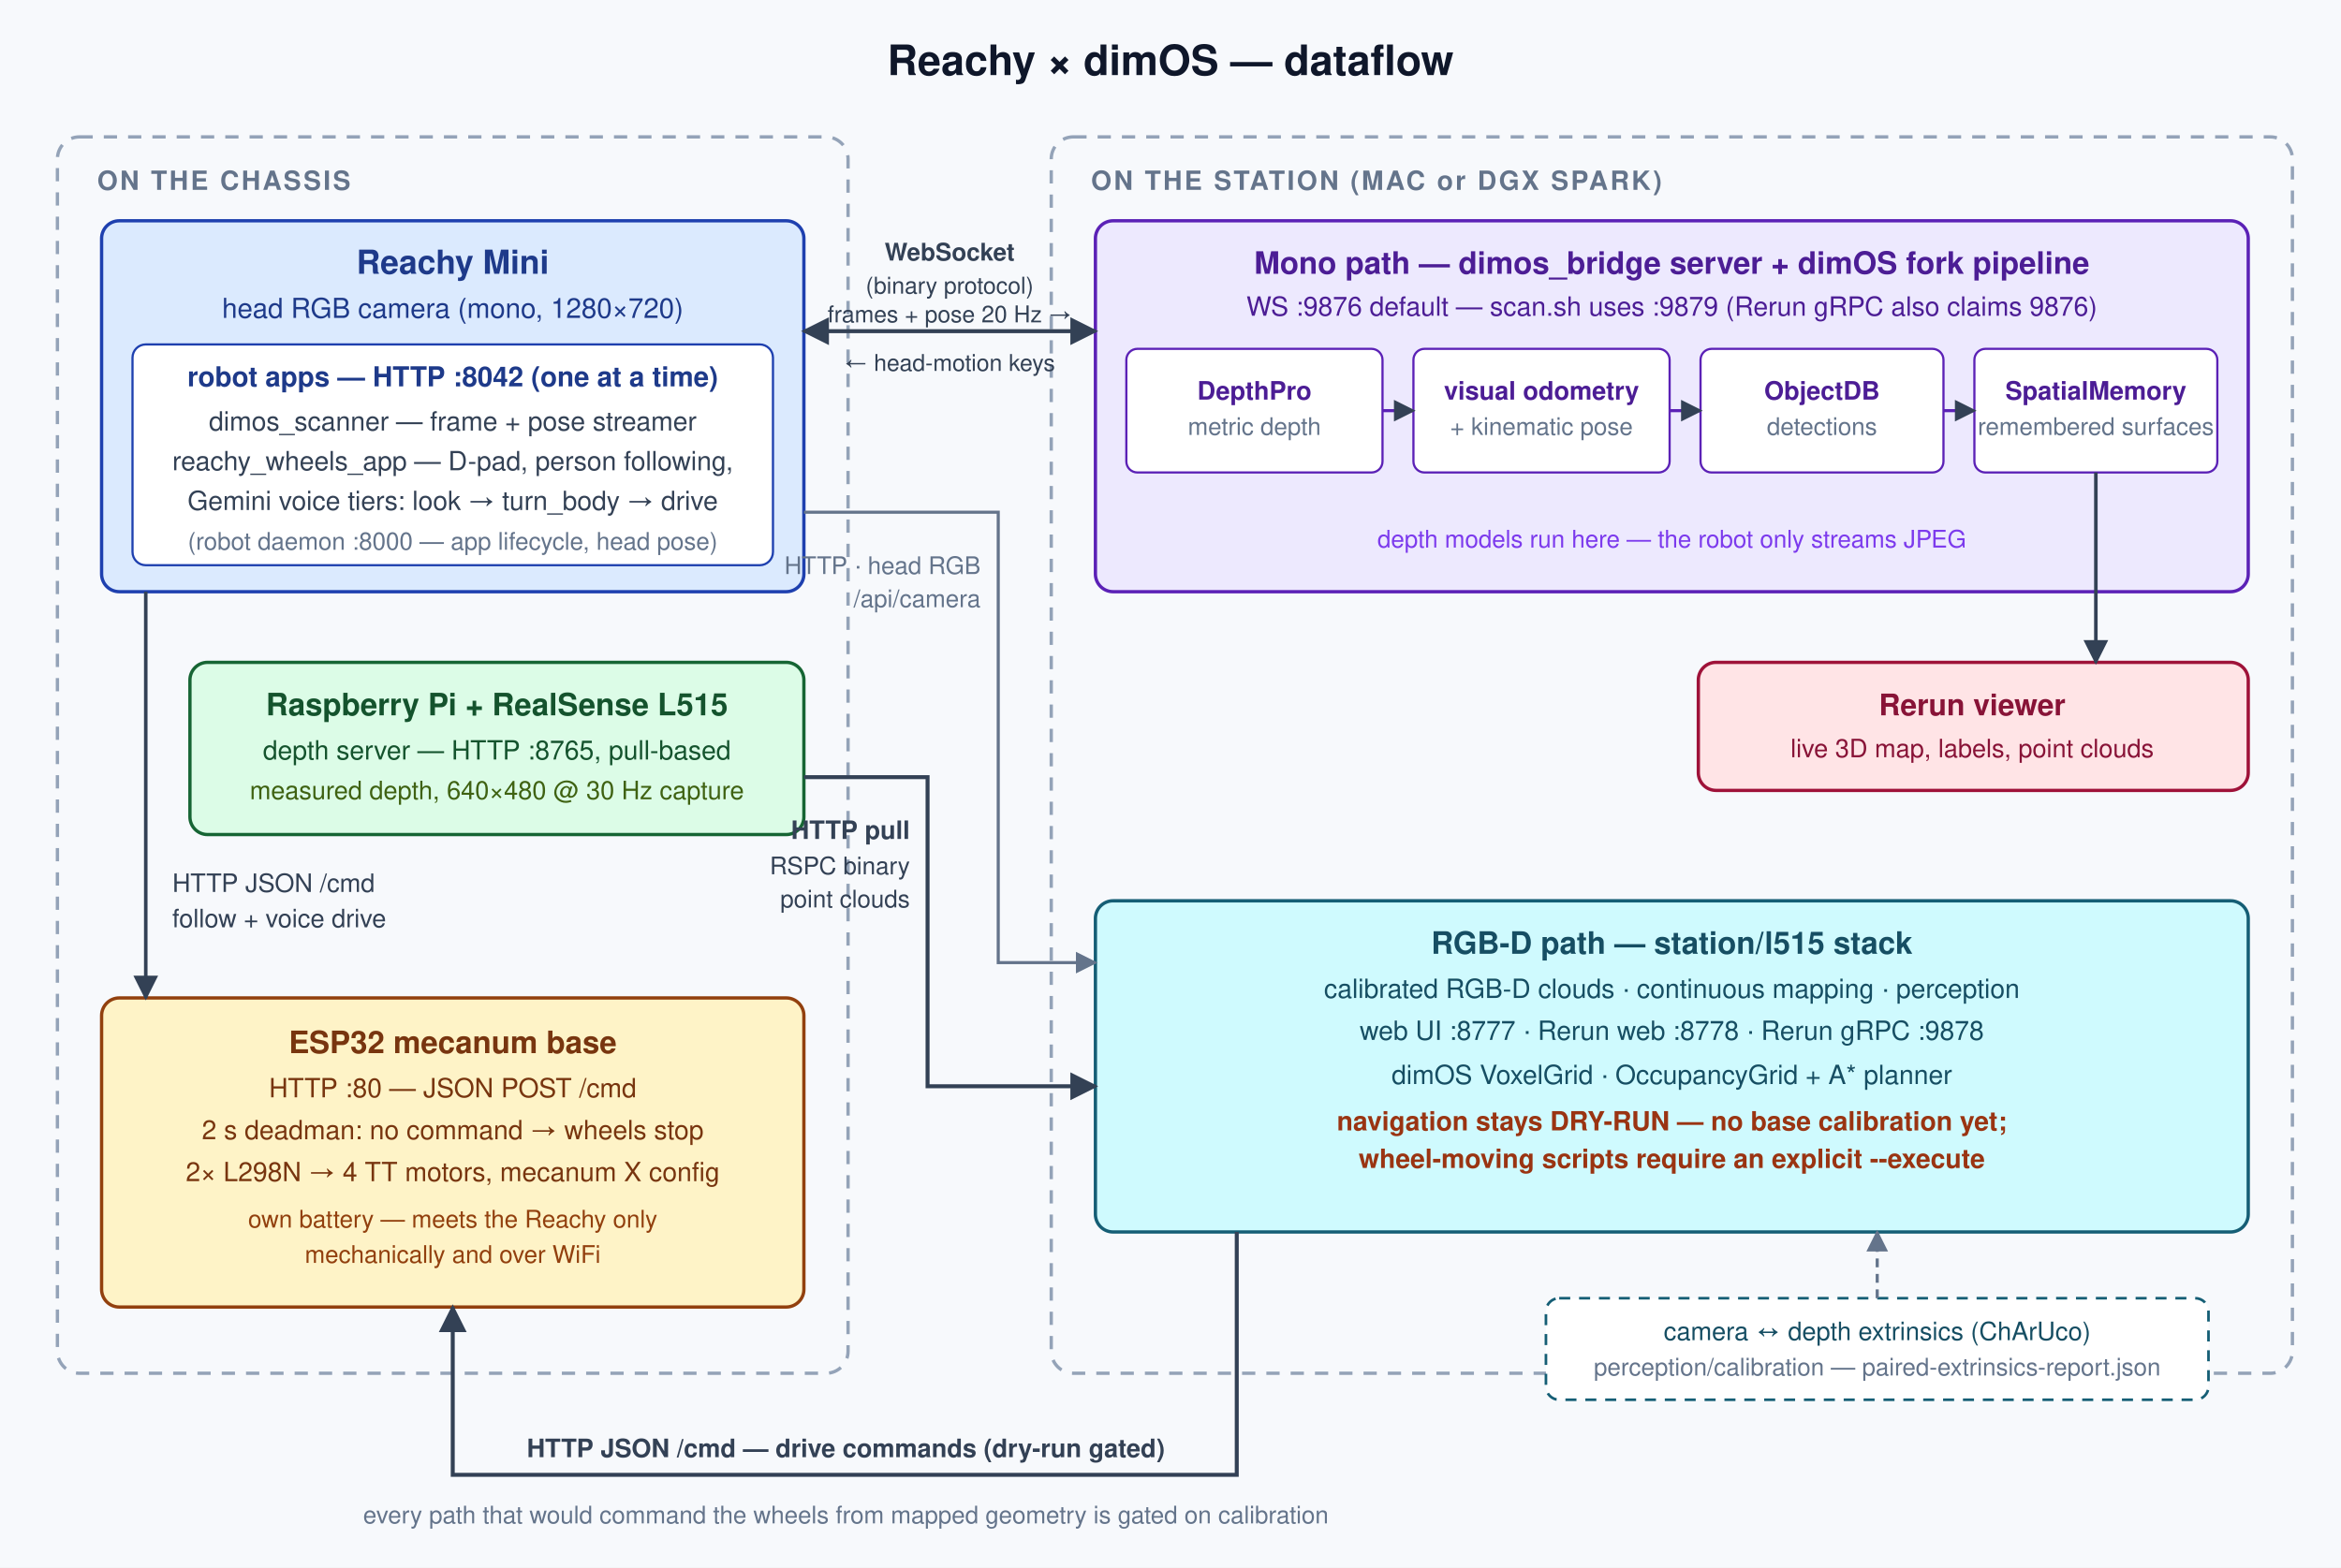
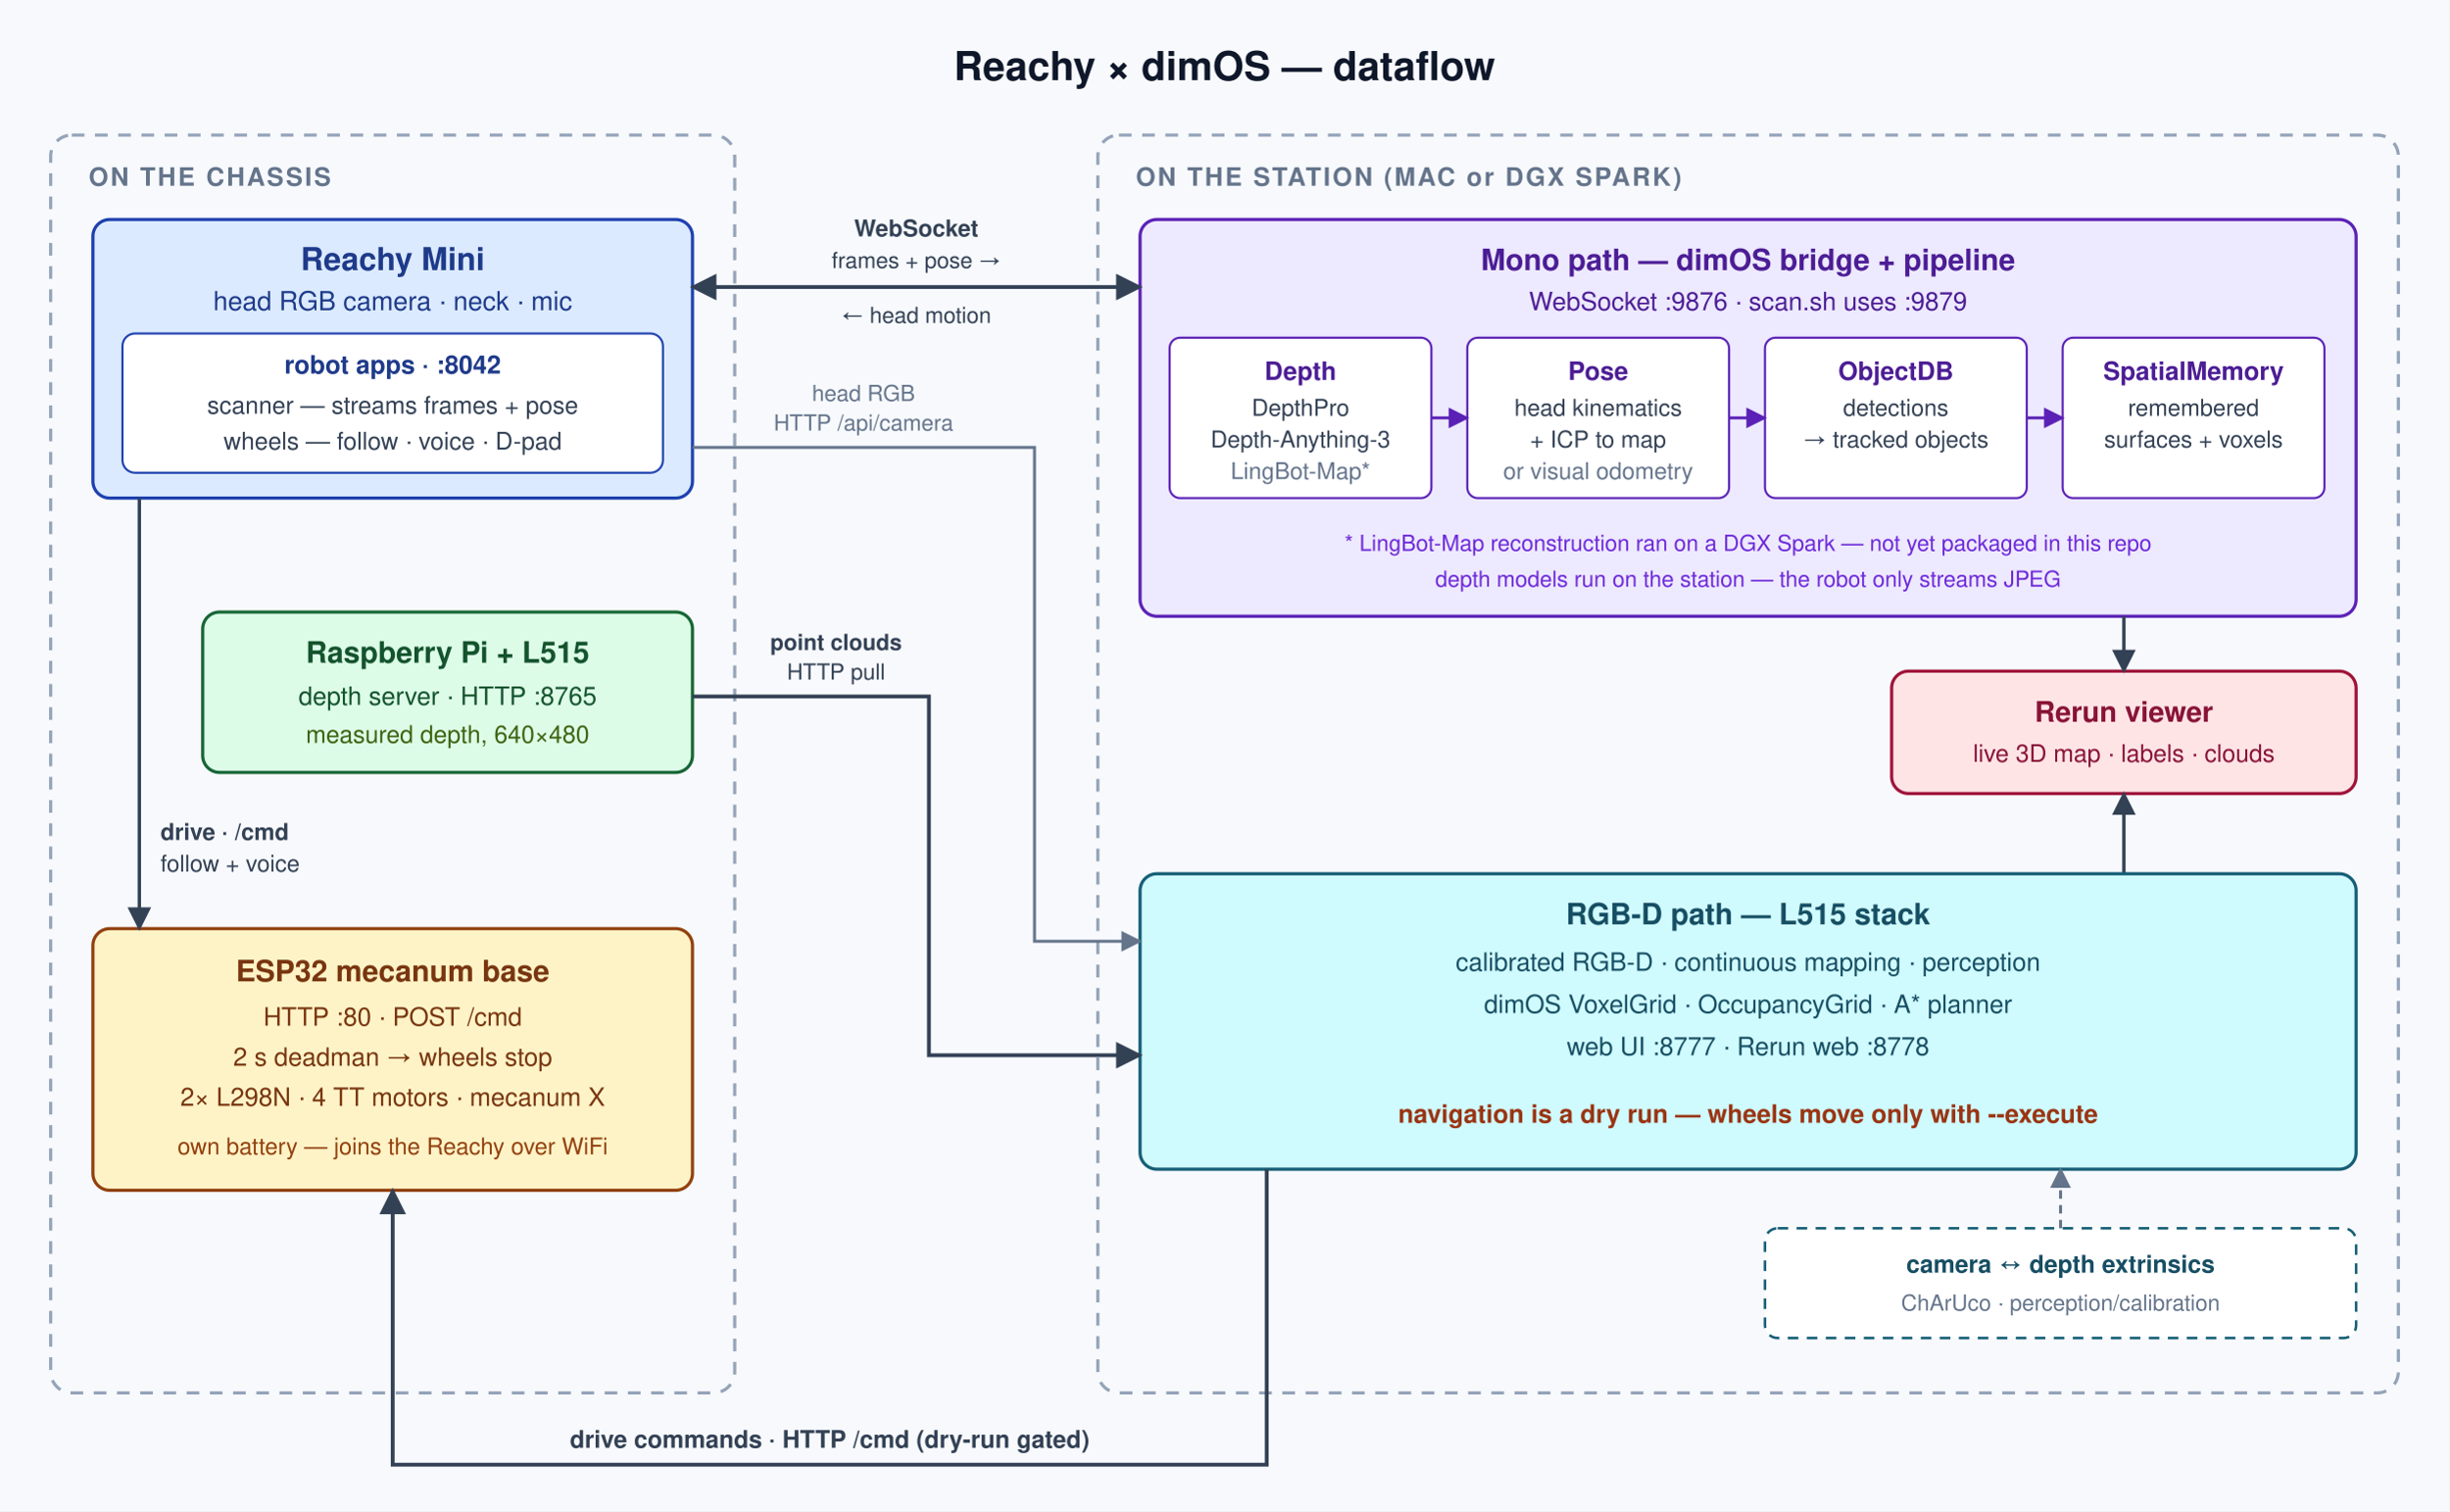
- <svg xmlns="http://www.w3.org/2000/svg" viewBox="0 0 1060 710" font-family="-apple-system, 'Segoe UI', Helvetica, Arial, sans-serif">
+ <svg xmlns="http://www.w3.org/2000/svg" viewBox="0 0 1160 716" font-family="-apple-system, 'Segoe UI', Helvetica, Arial, sans-serif">
  <defs>
    <marker id="arrow" viewBox="0 0 10 10" refX="9" refY="5" markerWidth="7" markerHeight="7" orient="auto-start-reverse">
      <path d="M 0 0 L 10 5 L 0 10 z" fill="#334155" />
    </marker>
    <marker id="arrowdim" viewBox="0 0 10 10" refX="9" refY="5" markerWidth="7" markerHeight="7" orient="auto-start-reverse">
      <path d="M 0 0 L 10 5 L 0 10 z" fill="#64748b" />
    </marker>
+     <marker id="arrowpurple" viewBox="0 0 10 10" refX="9" refY="5" markerWidth="7" markerHeight="7" orient="auto-start-reverse">
+       <path d="M 0 0 L 10 5 L 0 10 z" fill="#5b21b6" />
+     </marker>
  </defs>
-   <rect x="0" y="0" width="1060" height="710" fill="#f7f9fc" />
-   <text x="530" y="34" text-anchor="middle" font-size="19" font-weight="700" fill="#0f172a">Reachy × dimOS — dataflow</text>
-   <rect x="26" y="62" width="358" height="560" rx="10" fill="none" stroke="#94a3b8" stroke-width="1.5" stroke-dasharray="6 5" />
-   <text x="44" y="86" font-size="12" font-weight="700" letter-spacing="1" fill="#64748b">ON THE CHASSIS</text>
-   <rect x="46" y="100" width="318" height="168" rx="8" fill="#dbeafe" stroke="#1e40af" stroke-width="1.5" />
-   <text x="205" y="124" text-anchor="middle" font-size="15" font-weight="700" fill="#1e3a8a">Reachy Mini</text>
-   <text x="205" y="144" text-anchor="middle" font-size="12.5" fill="#1e3a8a">head RGB camera (mono, 1280×720)</text>
-   <rect x="60" y="156" width="290" height="100" rx="6" fill="#ffffff" stroke="#1e40af" stroke-width="1" />
-   <text x="205" y="175" text-anchor="middle" font-size="12.5" font-weight="700" fill="#1e3a8a">robot apps — HTTP :8042 (one at a time)</text>
-   <text x="205" y="195" text-anchor="middle" font-size="12" fill="#334155">dimos_scanner — frame + pose streamer</text>
-   <text x="205" y="213" text-anchor="middle" font-size="12" fill="#334155">reachy_wheels_app — D-pad, person following,</text>
-   <text x="205" y="231" text-anchor="middle" font-size="12" fill="#334155">Gemini voice tiers: look → turn_body → drive</text>
-   <text x="205" y="249" text-anchor="middle" font-size="11" fill="#64748b">(robot daemon :8000 — app lifecycle, head pose)</text>
-   <rect x="86" y="300" width="278" height="78" rx="8" fill="#dcfce7" stroke="#166534" stroke-width="1.5" />
-   <text x="225" y="324" text-anchor="middle" font-size="14" font-weight="700" fill="#14532d">Raspberry Pi + RealSense L515</text>
-   <text x="225" y="344" text-anchor="middle" font-size="12" fill="#14532d">depth server — HTTP :8765, pull-based</text>
-   <text x="225" y="362" text-anchor="middle" font-size="11.5" fill="#3f6212">measured depth, 640×480 @ 30 Hz capture</text>
-   <rect x="46" y="452" width="318" height="140" rx="8" fill="#fef3c7" stroke="#92400e" stroke-width="1.5" />
-   <text x="205" y="477" text-anchor="middle" font-size="14" font-weight="700" fill="#78350f">ESP32 mecanum base</text>
-   <text x="205" y="497" text-anchor="middle" font-size="12" fill="#78350f">HTTP :80 — JSON POST /cmd</text>
-   <text x="205" y="516" text-anchor="middle" font-size="12" fill="#78350f">2 s deadman: no command → wheels stop</text>
-   <text x="205" y="535" text-anchor="middle" font-size="12" fill="#78350f">2× L298N → 4 TT motors, mecanum X config</text>
-   <text x="205" y="556" text-anchor="middle" font-size="11" fill="#92400e">own battery — meets the Reachy only</text>
-   <text x="205" y="572" text-anchor="middle" font-size="11" fill="#92400e">mechanically and over WiFi</text>
-   <path d="M 66 268 L 66 452" fill="none" stroke="#334155" stroke-width="1.6" marker-end="url(#arrow)" />
-   <text x="78" y="404" font-size="11.5" fill="#334155">HTTP JSON /cmd</text>
-   <text x="78" y="420" font-size="11.5" fill="#334155">follow + voice drive</text>
-   <rect x="476" y="62" width="562" height="560" rx="10" fill="none" stroke="#94a3b8" stroke-width="1.5" stroke-dasharray="6 5" />
-   <text x="494" y="86" font-size="12" font-weight="700" letter-spacing="1" fill="#64748b">ON THE STATION (MAC or DGX SPARK)</text>
-   <rect x="496" y="100" width="522" height="168" rx="8" fill="#ede9fe" stroke="#5b21b6" stroke-width="1.5" />
-   <text x="757" y="124" text-anchor="middle" font-size="14" font-weight="700" fill="#4c1d95">Mono path — dimos_bridge server + dimOS fork pipeline</text>
-   <text x="757" y="143" text-anchor="middle" font-size="12" fill="#4c1d95">WS :9876 default — scan.sh uses :9879 (Rerun gRPC also claims 9876)</text>
-   <rect x="510" y="158" width="116" height="56" rx="5" fill="#ffffff" stroke="#5b21b6" />
-   <text x="568" y="181" text-anchor="middle" font-size="11.5" font-weight="600" fill="#4c1d95">DepthPro</text>
-   <text x="568" y="197" text-anchor="middle" font-size="11" fill="#64748b">metric depth</text>
-   <rect x="640" y="158" width="116" height="56" rx="5" fill="#ffffff" stroke="#5b21b6" />
-   <text x="698" y="181" text-anchor="middle" font-size="11.5" font-weight="600" fill="#4c1d95">visual odometry</text>
-   <text x="698" y="197" text-anchor="middle" font-size="11" fill="#64748b">+ kinematic pose</text>
-   <rect x="770" y="158" width="110" height="56" rx="5" fill="#ffffff" stroke="#5b21b6" />
-   <text x="825" y="181" text-anchor="middle" font-size="11.5" font-weight="600" fill="#4c1d95">ObjectDB</text>
-   <text x="825" y="197" text-anchor="middle" font-size="11" fill="#64748b">detections</text>
-   <rect x="894" y="158" width="110" height="56" rx="5" fill="#ffffff" stroke="#5b21b6" />
-   <text x="949" y="181" text-anchor="middle" font-size="11.5" font-weight="600" fill="#4c1d95">SpatialMemory</text>
-   <text x="949" y="197" text-anchor="middle" font-size="11" fill="#64748b">remembered surfaces</text>
-   <path d="M 626 186 L 640 186" fill="none" stroke="#5b21b6" stroke-width="1.4" marker-end="url(#arrow)" />
-   <path d="M 756 186 L 770 186" fill="none" stroke="#5b21b6" stroke-width="1.4" marker-end="url(#arrow)" />
-   <path d="M 880 186 L 894 186" fill="none" stroke="#5b21b6" stroke-width="1.4" marker-end="url(#arrow)" />
-   <text x="757" y="248" text-anchor="middle" font-size="11" fill="#7c3aed">depth models run here — the robot only streams JPEG</text>
-   <rect x="769" y="300" width="249" height="58" rx="8" fill="#ffe4e6" stroke="#9f1239" stroke-width="1.5" />
-   <text x="893" y="324" text-anchor="middle" font-size="13.5" font-weight="700" fill="#881337">Rerun viewer</text>
-   <text x="893" y="343" text-anchor="middle" font-size="11.5" fill="#881337">live 3D map, labels, point clouds</text>
-   <path d="M 949 214 L 949 300" fill="none" stroke="#334155" stroke-width="1.6" marker-end="url(#arrow)" />
-   <rect x="496" y="408" width="522" height="150" rx="8" fill="#cffafe" stroke="#155e75" stroke-width="1.5" />
-   <text x="757" y="432" text-anchor="middle" font-size="14" font-weight="700" fill="#164e63">RGB-D path — station/l515 stack</text>
-   <text x="757" y="452" text-anchor="middle" font-size="12" fill="#164e63">calibrated RGB-D clouds · continuous mapping · perception</text>
-   <text x="757" y="471" text-anchor="middle" font-size="12" fill="#164e63">web UI :8777 · Rerun web :8778 · Rerun gRPC :9878</text>
-   <text x="757" y="491" text-anchor="middle" font-size="12" fill="#164e63">dimOS VoxelGrid · OccupancyGrid + A* planner</text>
-   <text x="757" y="512" text-anchor="middle" font-size="12" font-weight="700" fill="#9a3412">navigation stays DRY-RUN — no base calibration yet;</text>
-   <text x="757" y="529" text-anchor="middle" font-size="12" font-weight="700" fill="#9a3412">wheel-moving scripts require an explicit --execute</text>
-   <rect x="700" y="588" width="300" height="46" rx="6" fill="#ffffff" stroke="#155e75" stroke-width="1.2" stroke-dasharray="5 4" />
-   <text x="850" y="607" text-anchor="middle" font-size="11.5" fill="#164e63">camera ↔ depth extrinsics (ChArUco)</text>
-   <text x="850" y="623" text-anchor="middle" font-size="11" fill="#64748b">perception/calibration — paired-extrinsics-report.json</text>
-   <path d="M 850 588 L 850 558" fill="none" stroke="#64748b" stroke-width="1.4" stroke-dasharray="4 3" marker-end="url(#arrowdim)" />
-   <path d="M 364 150 L 496 150" fill="none" stroke="#334155" stroke-width="1.8" marker-start="url(#arrow)" marker-end="url(#arrow)" />
-   <text x="430" y="118" text-anchor="middle" font-size="11" font-weight="700" fill="#334155">WebSocket</text>
-   <text x="430" y="133" text-anchor="middle" font-size="10.5" fill="#334155">(binary protocol)</text>
-   <text x="430" y="146" text-anchor="middle" font-size="10.5" fill="#334155">frames + pose 20 Hz →</text>
-   <text x="430" y="168" text-anchor="middle" font-size="10.5" fill="#334155">← head-motion keys</text>
-   <path d="M 364 232 L 452 232 L 452 436 L 496 436" fill="none" stroke="#64748b" stroke-width="1.4" marker-end="url(#arrowdim)" />
-   <text x="444" y="260" text-anchor="end" font-size="11" fill="#64748b">HTTP · head RGB</text>
-   <text x="444" y="275" text-anchor="end" font-size="11" fill="#64748b">/api/camera</text>
-   <path d="M 364 352 L 420 352 L 420 492 L 496 492" fill="none" stroke="#334155" stroke-width="1.8" marker-end="url(#arrow)" />
-   <text x="412" y="380" text-anchor="end" font-size="11.5" font-weight="600" fill="#334155">HTTP pull</text>
-   <text x="412" y="396" text-anchor="end" font-size="11" fill="#334155">RSPC binary</text>
-   <text x="412" y="411" text-anchor="end" font-size="11" fill="#334155">point clouds</text>
-   <path d="M 560 558 L 560 668 L 205 668 L 205 592" fill="none" stroke="#334155" stroke-width="1.8" marker-end="url(#arrow)" />
-   <text x="383" y="660" text-anchor="middle" font-size="11.5" font-weight="600" fill="#334155">HTTP JSON /cmd — drive commands (dry-run gated)</text>
-   <text x="383" y="690" text-anchor="middle" font-size="11" fill="#64748b">every path that would command the wheels from mapped geometry is gated on calibration</text>
+   <rect x="0" y="0" width="1160" height="716" fill="#f7f9fc" />
+   <text x="580" y="38" text-anchor="middle" font-size="19" font-weight="700" fill="#0f172a">Reachy × dimOS — dataflow</text>
+   <rect x="24" y="64" width="324" height="596" rx="10" fill="none" stroke="#94a3b8" stroke-width="1.5" stroke-dasharray="6 5" />
+   <text x="42" y="88" font-size="12" font-weight="700" letter-spacing="1" fill="#64748b">ON THE CHASSIS</text>
+   <rect x="44" y="104" width="284" height="132" rx="8" fill="#dbeafe" stroke="#1e40af" stroke-width="1.5" />
+   <text x="186" y="128" text-anchor="middle" font-size="15" font-weight="700" fill="#1e3a8a">Reachy Mini</text>
+   <text x="186" y="147" text-anchor="middle" font-size="12.5" fill="#1e3a8a">head RGB camera · neck · mic</text>
+   <rect x="58" y="158" width="256" height="66" rx="6" fill="#ffffff" stroke="#1e40af" stroke-width="1" />
+   <text x="186" y="177" text-anchor="middle" font-size="12" font-weight="700" fill="#1e3a8a">robot apps · :8042</text>
+   <text x="186" y="196" text-anchor="middle" font-size="11.5" fill="#334155">scanner — streams frames + pose</text>
+   <text x="186" y="213" text-anchor="middle" font-size="11.5" fill="#334155">wheels — follow · voice · D-pad</text>
+   <rect x="96" y="290" width="232" height="76" rx="8" fill="#dcfce7" stroke="#166534" stroke-width="1.5" />
+   <text x="212" y="314" text-anchor="middle" font-size="14" font-weight="700" fill="#14532d">Raspberry Pi + L515</text>
+   <text x="212" y="334" text-anchor="middle" font-size="12" fill="#14532d">depth server · HTTP :8765</text>
+   <text x="212" y="352" text-anchor="middle" font-size="11.5" fill="#3f6212">measured depth, 640×480</text>
+   <rect x="44" y="440" width="284" height="124" rx="8" fill="#fef3c7" stroke="#92400e" stroke-width="1.5" />
+   <text x="186" y="465" text-anchor="middle" font-size="14" font-weight="700" fill="#78350f">ESP32 mecanum base</text>
+   <text x="186" y="486" text-anchor="middle" font-size="12" fill="#78350f">HTTP :80 · POST /cmd</text>
+   <text x="186" y="505" text-anchor="middle" font-size="12" fill="#78350f">2 s deadman → wheels stop</text>
+   <text x="186" y="524" text-anchor="middle" font-size="12" fill="#78350f">2× L298N · 4 TT motors · mecanum X</text>
+   <text x="186" y="547" text-anchor="middle" font-size="11" fill="#92400e">own battery — joins the Reachy over WiFi</text>
+   <path d="M 66 236 L 66 440" fill="none" stroke="#334155" stroke-width="1.6" marker-end="url(#arrow)" />
+   <text x="76" y="398" font-size="11" font-weight="600" fill="#334155">drive · /cmd</text>
+   <text x="76" y="413" font-size="11" fill="#334155">follow + voice</text>
+   <rect x="520" y="64" width="616" height="596" rx="10" fill="none" stroke="#94a3b8" stroke-width="1.5" stroke-dasharray="6 5" />
+   <text x="538" y="88" font-size="12" font-weight="700" letter-spacing="1" fill="#64748b">ON THE STATION (MAC or DGX SPARK)</text>
+   <rect x="540" y="104" width="576" height="188" rx="8" fill="#ede9fe" stroke="#5b21b6" stroke-width="1.5" />
+   <text x="828" y="128" text-anchor="middle" font-size="14" font-weight="700" fill="#4c1d95">Mono path — dimOS bridge + pipeline</text>
+   <text x="828" y="147" text-anchor="middle" font-size="12" fill="#4c1d95">WebSocket :9876 · scan.sh uses :9879</text>
+   <rect x="554" y="160" width="124" height="76" rx="5" fill="#ffffff" stroke="#5b21b6" />
+   <text x="616" y="180" text-anchor="middle" font-size="12" font-weight="700" fill="#4c1d95">Depth</text>
+   <text x="616" y="197" text-anchor="middle" font-size="11" fill="#334155">DepthPro</text>
+   <text x="616" y="212" text-anchor="middle" font-size="11" fill="#334155">Depth-Anything-3</text>
+   <text x="616" y="227" text-anchor="middle" font-size="11" fill="#64748b">LingBot-Map*</text>
+   <rect x="695" y="160" width="124" height="76" rx="5" fill="#ffffff" stroke="#5b21b6" />
+   <text x="757" y="180" text-anchor="middle" font-size="12" font-weight="700" fill="#4c1d95">Pose</text>
+   <text x="757" y="197" text-anchor="middle" font-size="11" fill="#334155">head kinematics</text>
+   <text x="757" y="212" text-anchor="middle" font-size="11" fill="#334155">+ ICP to map</text>
+   <text x="757" y="227" text-anchor="middle" font-size="11" fill="#64748b">or visual odometry</text>
+   <rect x="836" y="160" width="124" height="76" rx="5" fill="#ffffff" stroke="#5b21b6" />
+   <text x="898" y="180" text-anchor="middle" font-size="12" font-weight="700" fill="#4c1d95">ObjectDB</text>
+   <text x="898" y="197" text-anchor="middle" font-size="11" fill="#334155">detections</text>
+   <text x="898" y="212" text-anchor="middle" font-size="11" fill="#334155">→ tracked objects</text>
+   <rect x="977" y="160" width="124" height="76" rx="5" fill="#ffffff" stroke="#5b21b6" />
+   <text x="1039" y="180" text-anchor="middle" font-size="12" font-weight="700" fill="#4c1d95">SpatialMemory</text>
+   <text x="1039" y="197" text-anchor="middle" font-size="11" fill="#334155">remembered</text>
+   <text x="1039" y="212" text-anchor="middle" font-size="11" fill="#334155">surfaces + voxels</text>
+   <path d="M 678 198 L 695 198" fill="none" stroke="#5b21b6" stroke-width="1.4" marker-end="url(#arrowpurple)" />
+   <path d="M 819 198 L 836 198" fill="none" stroke="#5b21b6" stroke-width="1.4" marker-end="url(#arrowpurple)" />
+   <path d="M 960 198 L 977 198" fill="none" stroke="#5b21b6" stroke-width="1.4" marker-end="url(#arrowpurple)" />
+   <text x="828" y="261" text-anchor="middle" font-size="10.5" fill="#6d28d9">* LingBot-Map reconstruction ran on a DGX Spark — not yet packaged in this repo</text>
+   <text x="828" y="278" text-anchor="middle" font-size="10.5" fill="#6d28d9">depth models run on the station — the robot only streams JPEG</text>
+   <rect x="896" y="318" width="220" height="58" rx="8" fill="#ffe4e6" stroke="#9f1239" stroke-width="1.5" />
+   <text x="1006" y="342" text-anchor="middle" font-size="13.5" font-weight="700" fill="#881337">Rerun viewer</text>
+   <text x="1006" y="361" text-anchor="middle" font-size="11.5" fill="#881337">live 3D map · labels · clouds</text>
+   <path d="M 1006 292 L 1006 318" fill="none" stroke="#334155" stroke-width="1.6" marker-end="url(#arrow)" />
+   <path d="M 1006 414 L 1006 376" fill="none" stroke="#334155" stroke-width="1.6" marker-end="url(#arrow)" />
+   <rect x="540" y="414" width="576" height="140" rx="8" fill="#cffafe" stroke="#155e75" stroke-width="1.5" />
+   <text x="828" y="438" text-anchor="middle" font-size="14" font-weight="700" fill="#164e63">RGB-D path — L515 stack</text>
+   <text x="828" y="460" text-anchor="middle" font-size="12" fill="#164e63">calibrated RGB-D · continuous mapping · perception</text>
+   <text x="828" y="480" text-anchor="middle" font-size="12" fill="#164e63">dimOS VoxelGrid · OccupancyGrid · A* planner</text>
+   <text x="828" y="500" text-anchor="middle" font-size="12" fill="#164e63">web UI :8777 · Rerun web :8778</text>
+   <text x="828" y="532" text-anchor="middle" font-size="12" font-weight="700" fill="#9a3412">navigation is a dry run — wheels move only with --execute</text>
+   <rect x="836" y="582" width="280" height="52" rx="6" fill="#ffffff" stroke="#155e75" stroke-width="1.2" stroke-dasharray="5 4" />
+   <text x="976" y="603" text-anchor="middle" font-size="11.5" font-weight="600" fill="#164e63">camera ↔ depth extrinsics</text>
+   <text x="976" y="621" text-anchor="middle" font-size="10.5" fill="#64748b">ChArUco · perception/calibration</text>
+   <path d="M 976 582 L 976 554" fill="none" stroke="#64748b" stroke-width="1.4" stroke-dasharray="4 3" marker-end="url(#arrowdim)" />
+   <path d="M 328 136 L 540 136" fill="none" stroke="#334155" stroke-width="1.8" marker-start="url(#arrow)" marker-end="url(#arrow)" />
+   <text x="434" y="112" text-anchor="middle" font-size="11" font-weight="700" fill="#334155">WebSocket</text>
+   <text x="434" y="127" text-anchor="middle" font-size="10.5" fill="#334155">frames + pose →</text>
+   <text x="434" y="153" text-anchor="middle" font-size="10.5" fill="#334155">← head motion</text>
+   <path d="M 328 212 L 490 212 L 490 446 L 540 446" fill="none" stroke="#64748b" stroke-width="1.4" marker-end="url(#arrowdim)" />
+   <text x="409" y="190" text-anchor="middle" font-size="10.5" fill="#64748b">head RGB</text>
+   <text x="409" y="204" text-anchor="middle" font-size="10.5" fill="#64748b">HTTP /api/camera</text>
+   <path d="M 328 330 L 440 330 L 440 500 L 540 500" fill="none" stroke="#334155" stroke-width="1.8" marker-end="url(#arrow)" />
+   <text x="396" y="308" text-anchor="middle" font-size="10.5" font-weight="600" fill="#334155">point clouds</text>
+   <text x="396" y="322" text-anchor="middle" font-size="10.5" fill="#334155">HTTP pull</text>
+   <path d="M 600 554 L 600 694 L 186 694 L 186 564" fill="none" stroke="#334155" stroke-width="1.8" marker-end="url(#arrow)" />
+   <text x="393" y="686" text-anchor="middle" font-size="11.5" font-weight="600" fill="#334155">drive commands · HTTP /cmd (dry-run gated)</text>
</svg>
